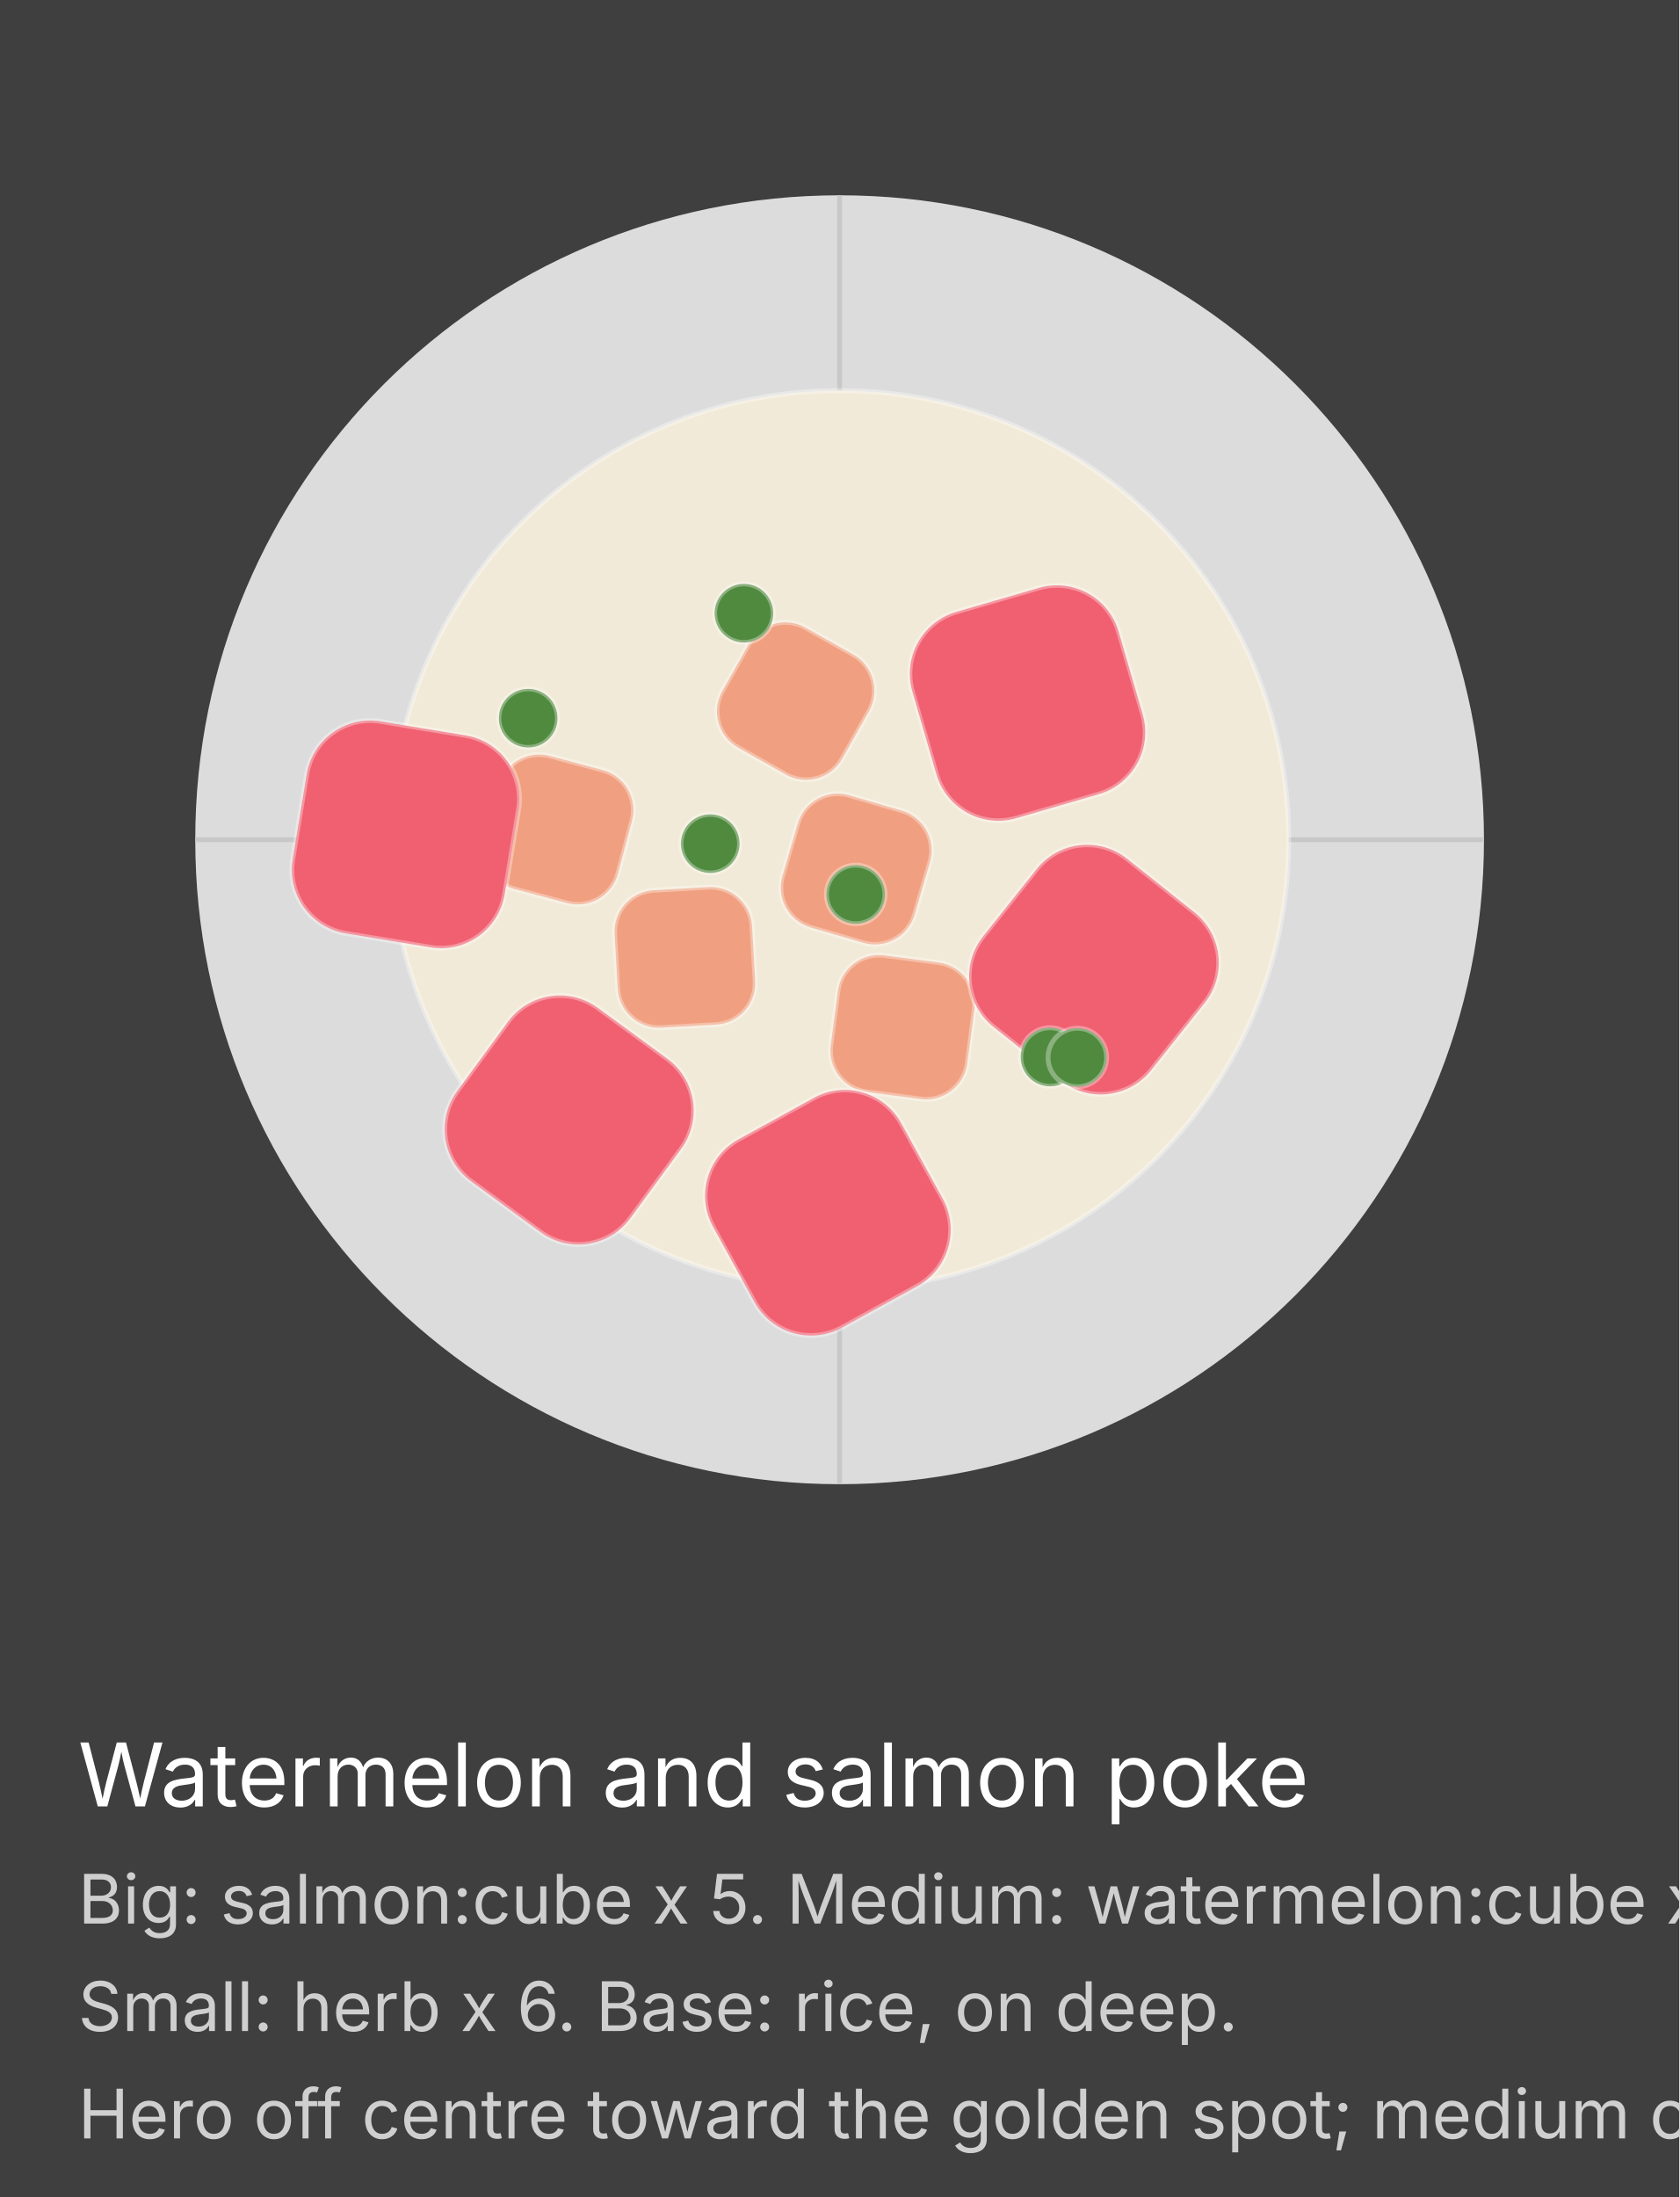
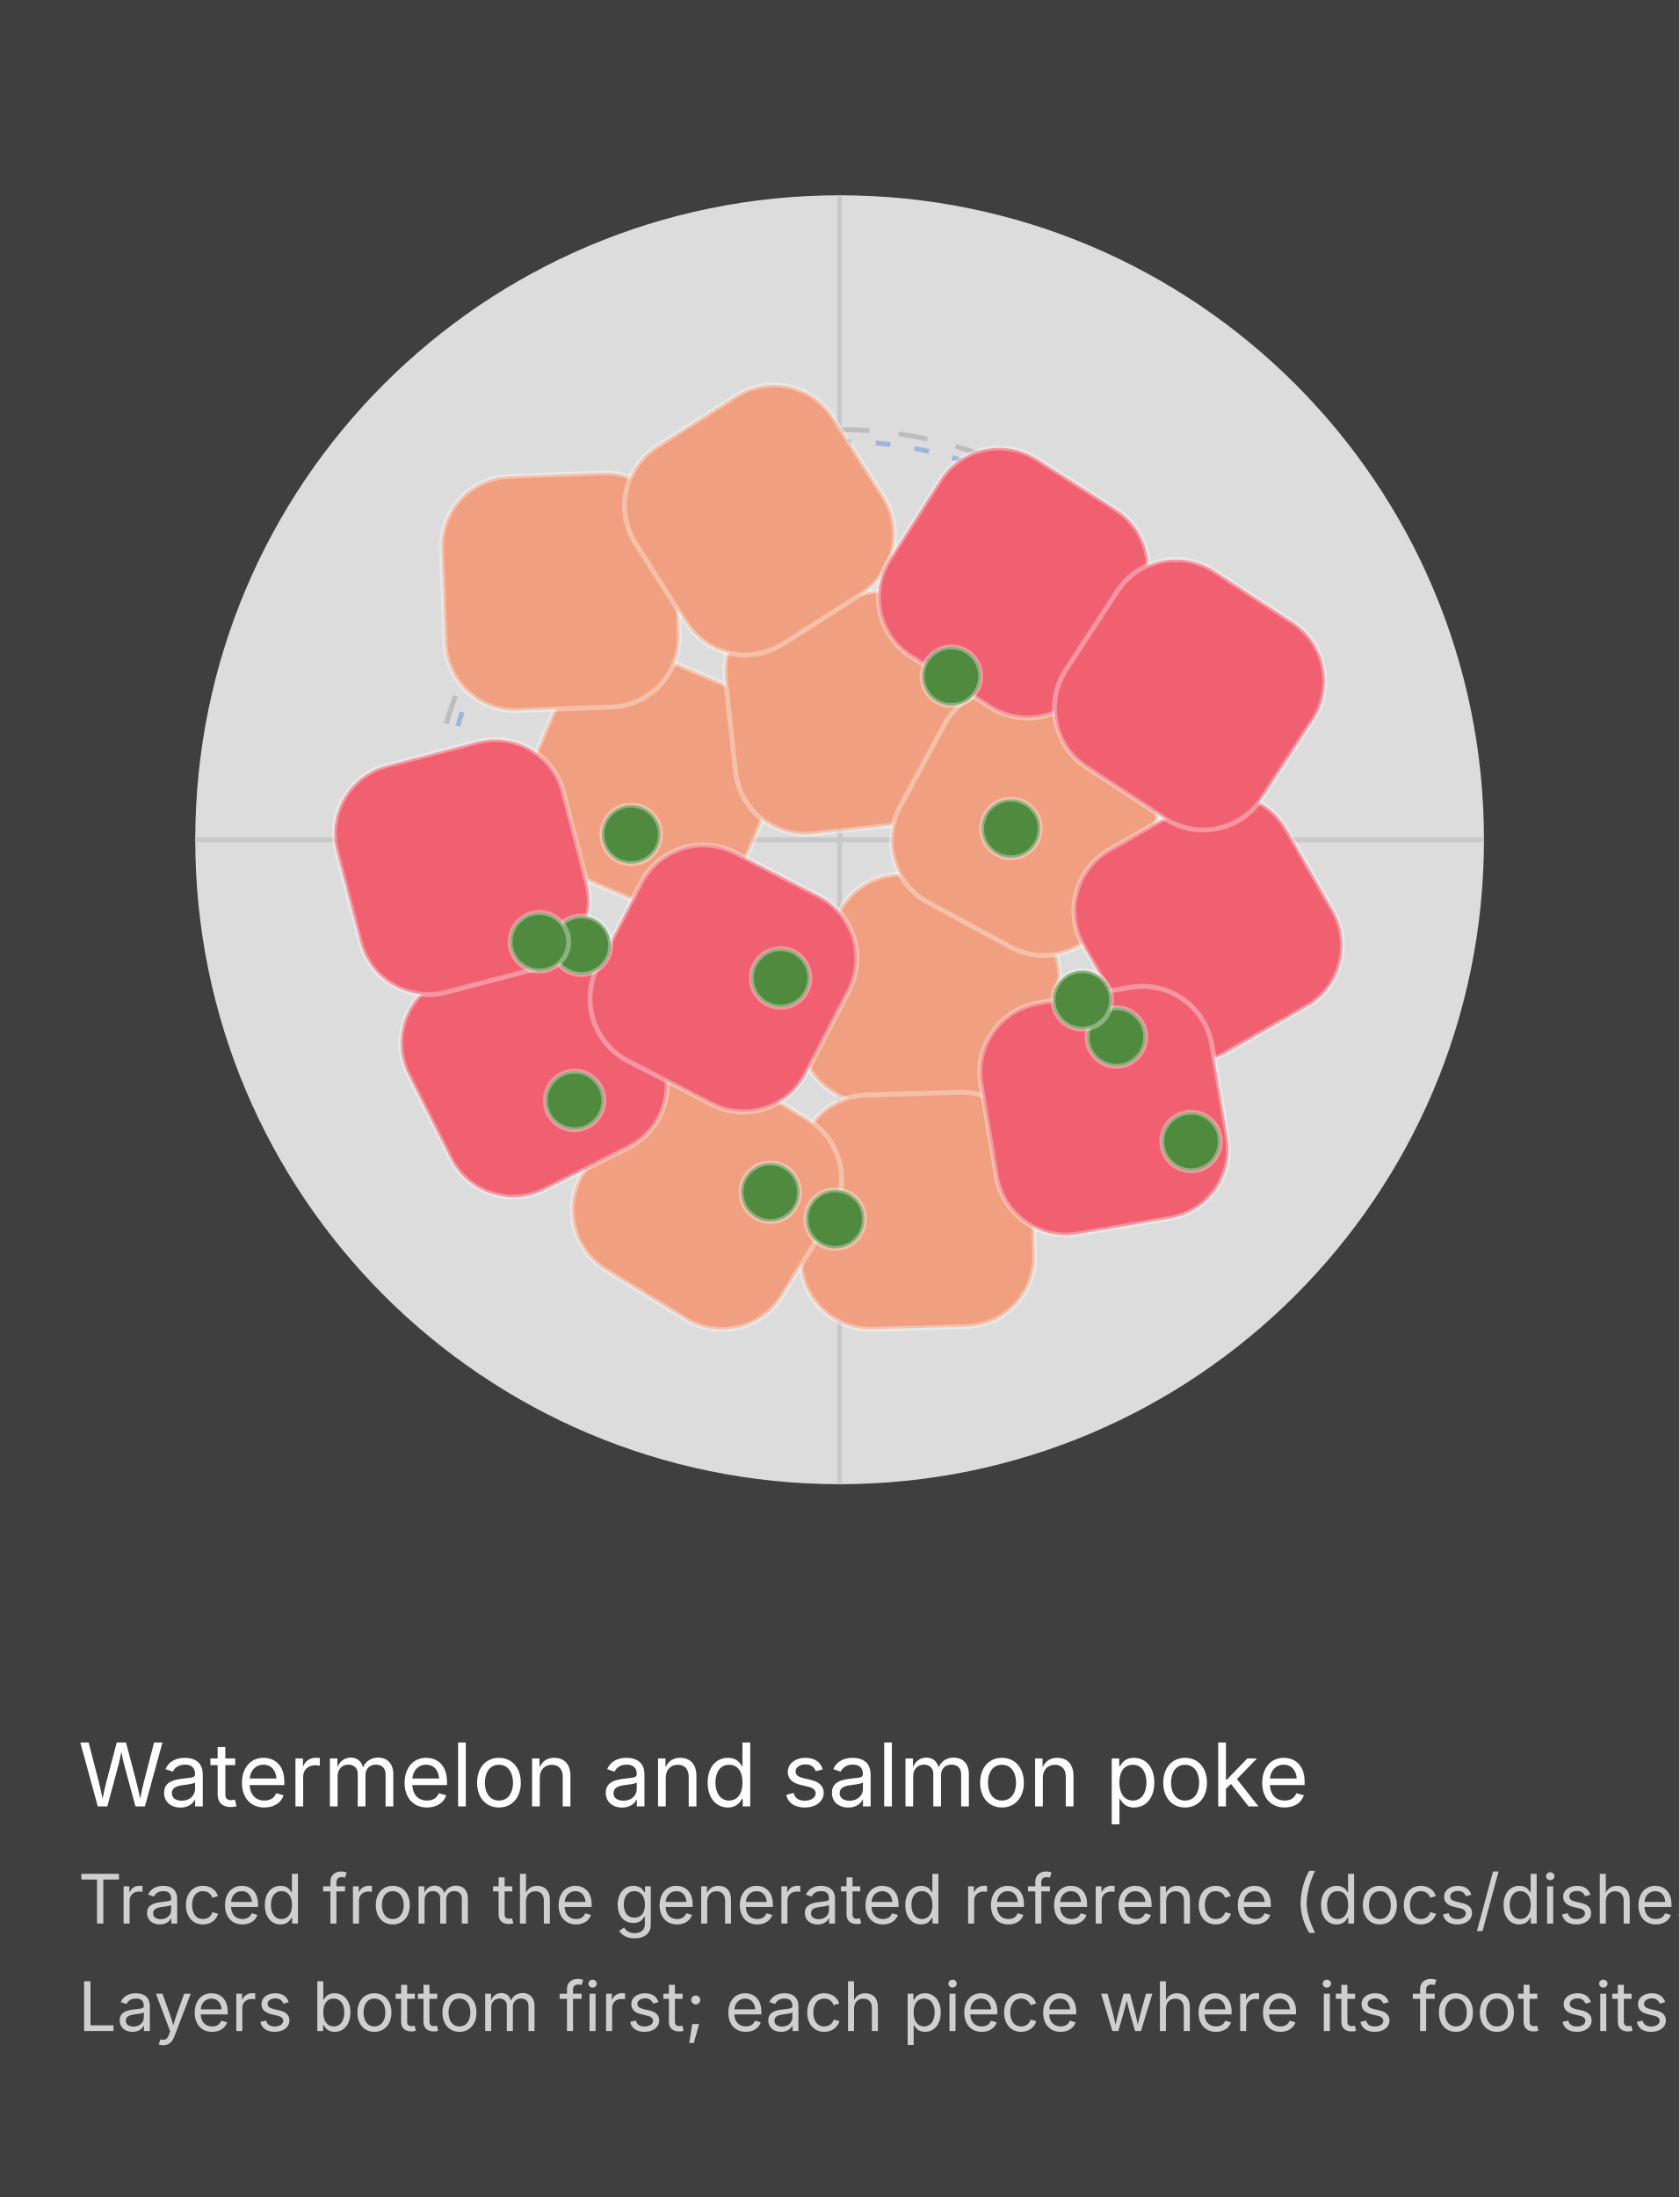
<svg xmlns="http://www.w3.org/2000/svg" width="344" height="450">
  <rect width="344" height="450" fill="#3f3f3f" />
  <circle cx="172.0" cy="172.0" r="132.0" fill="#dcdcdc" />
  <circle cx="172.0" cy="172.0" r="84.0" fill="none" stroke="#bdbdbd" stroke-dasharray="6 6" />
  <circle cx="172.0" cy="172.0" r="81.6" fill="none" stroke="#9fb6d8" stroke-dasharray="3 5" />
  <line x1="40.0" y1="172.0" x2="304.0" y2="172.0" stroke="#c8c8c8" />
  <line x1="172.0" y1="40.0" x2="172.0" y2="304.0" stroke="#c8c8c8" />
-   <circle transform="translate(172.0 172.0) rotate(0)" r="92.0" fill="#f2ead8" stroke="#ffffff55" />
-   <rect transform="translate(175.4 178.0) rotate(196.2562)" x="-14.1" y="-14.1" width="28.2" height="28.2" rx="8.5" fill="#f0a080" stroke="#ffffff55" />
-   <rect transform="translate(140.3 196.1) rotate(266.7711)" x="-14.1" y="-14.1" width="28.2" height="28.2" rx="8.5" fill="#f0a080" stroke="#ffffff55" />
-   <rect transform="translate(163.0 143.6) rotate(209.4333)" x="-14.1" y="-14.1" width="28.2" height="28.2" rx="8.5" fill="#f0a080" stroke="#ffffff55" />
-   <rect transform="translate(184.9 210.4) rotate(97.50647)" x="-14.1" y="-14.1" width="28.2" height="28.2" rx="8.5" fill="#f0a080" stroke="#ffffff55" />
-   <rect transform="translate(114.4 169.9) rotate(14.95736)" x="-14.1" y="-14.1" width="28.2" height="28.2" rx="8.5" fill="#f0a080" stroke="#ffffff55" />
-   <rect transform="translate(210.5 144.0) rotate(-16.2099)" x="-22.0" y="-22.0" width="44.0" height="44.0" rx="13.2" fill="#f06070" stroke="#ffffff55" />
-   <rect transform="translate(224.1 198.6) rotate(38.50834)" x="-22.0" y="-22.0" width="44.0" height="44.0" rx="13.2" fill="#f06070" stroke="#ffffff55" />
-   <rect transform="translate(169.6 248.4) rotate(61.17597)" x="-22.0" y="-22.0" width="44.0" height="44.0" rx="13.2" fill="#f06070" stroke="#ffffff55" />
-   <rect transform="translate(116.6 229.4) rotate(126.2051)" x="-22.0" y="-22.0" width="44.0" height="44.0" rx="13.2" fill="#f06070" stroke="#ffffff55" />
-   <rect transform="translate(83.1 170.9) rotate(189.3399)" x="-22.0" y="-22.0" width="44.0" height="44.0" rx="13.2" fill="#f06070" stroke="#ffffff55" />
-   <circle transform="translate(152.4 125.6) rotate(0)" r="6.0" fill="#4f8a3e" stroke="#ffffff55" />
-   <circle transform="translate(175.3 183.2) rotate(0)" r="6.0" fill="#4f8a3e" stroke="#ffffff55" />
-   <circle transform="translate(108.2 147.1) rotate(0)" r="6.0" fill="#4f8a3e" stroke="#ffffff55" />
-   <circle transform="translate(145.5 172.8) rotate(0)" r="6.0" fill="#4f8a3e" stroke="#ffffff55" />
-   <circle transform="translate(215.1 216.5) rotate(0)" r="6.0" fill="#4f8a3e" stroke="#ffffff55" />
-   <circle transform="translate(220.7 216.6) rotate(0)" r="6.0" fill="#4f8a3e" stroke="#ffffff55" />
+   <rect transform="translate(190.4 205.7) rotate(109.6252)" x="-24.0" y="-24.0" width="48.0" height="48.0" rx="14.4" fill="#f0a080" stroke="#ffffff55" />
+   <rect transform="translate(133.5 159.9) rotate(113.08)" x="-24.0" y="-24.0" width="48.0" height="48.0" rx="14.4" fill="#f0a080" stroke="#ffffff55" />
+   <rect transform="translate(173.5 145.9) rotate(83.75678)" x="-24.0" y="-24.0" width="48.0" height="48.0" rx="14.4" fill="#f0a080" stroke="#ffffff55" />
+   <rect transform="translate(187.7 248.0) rotate(88.37721)" x="-24.0" y="-24.0" width="48.0" height="48.0" rx="14.4" fill="#f0a080" stroke="#ffffff55" />
+   <rect transform="translate(114.8 121.2) rotate(87.89853)" x="-24.0" y="-24.0" width="48.0" height="48.0" rx="14.4" fill="#f0a080" stroke="#ffffff55" />
+   <rect transform="translate(210.0 168.3) rotate(118.341)" x="-24.0" y="-24.0" width="48.0" height="48.0" rx="14.4" fill="#f0a080" stroke="#ffffff55" />
+   <rect transform="translate(144.8 244.7) rotate(121.6075)" x="-24.0" y="-24.0" width="48.0" height="48.0" rx="14.4" fill="#f0a080" stroke="#ffffff55" />
+   <rect transform="translate(155.6 106.5) rotate(57.52964)" x="-24.0" y="-24.0" width="48.0" height="48.0" rx="14.4" fill="#f0a080" stroke="#ffffff55" />
+   <rect transform="translate(247.5 190.1) rotate(60.17355)" x="-24.0" y="-24.0" width="48.0" height="48.0" rx="14.4" fill="#f06070" stroke="#ffffff55" />
+   <rect transform="translate(109.4 217.9) rotate(63.25285)" x="-24.0" y="-24.0" width="48.0" height="48.0" rx="14.4" fill="#f06070" stroke="#ffffff55" />
+   <rect transform="translate(207.6 119.4) rotate(122.5623)" x="-24.0" y="-24.0" width="48.0" height="48.0" rx="14.4" fill="#f06070" stroke="#ffffff55" />
+   <rect transform="translate(226.2 227.5) rotate(80.38676)" x="-24.0" y="-24.0" width="48.0" height="48.0" rx="14.4" fill="#f06070" stroke="#ffffff55" />
+   <rect transform="translate(94.6 177.6) rotate(75.3537)" x="-24.0" y="-24.0" width="48.0" height="48.0" rx="14.4" fill="#f06070" stroke="#ffffff55" />
+   <rect transform="translate(243.7 142.3) rotate(123.171)" x="-24.0" y="-24.0" width="48.0" height="48.0" rx="14.4" fill="#f06070" stroke="#ffffff55" />
+   <rect transform="translate(148.2 200.4) rotate(117.3214)" x="-24.0" y="-24.0" width="48.0" height="48.0" rx="14.4" fill="#f06070" stroke="#ffffff55" />
+   <circle transform="translate(157.8 244.2) rotate(0)" r="6.0" fill="#4f8a3e" stroke="#ffffff55" />
+   <circle transform="translate(159.9 200.3) rotate(0)" r="6.0" fill="#4f8a3e" stroke="#ffffff55" />
+   <circle transform="translate(119.1 193.6) rotate(0)" r="6.0" fill="#4f8a3e" stroke="#ffffff55" />
+   <circle transform="translate(129.3 170.9) rotate(0)" r="6.0" fill="#4f8a3e" stroke="#ffffff55" />
+   <circle transform="translate(228.7 212.4) rotate(0)" r="6.0" fill="#4f8a3e" stroke="#ffffff55" />
+   <circle transform="translate(117.7 225.4) rotate(0)" r="6.0" fill="#4f8a3e" stroke="#ffffff55" />
+   <circle transform="translate(207.1 169.7) rotate(0)" r="6.0" fill="#4f8a3e" stroke="#ffffff55" />
+   <circle transform="translate(110.5 192.9) rotate(0)" r="6.0" fill="#4f8a3e" stroke="#ffffff55" />
+   <circle transform="translate(171.1 249.7) rotate(0)" r="6.0" fill="#4f8a3e" stroke="#ffffff55" />
+   <circle transform="translate(194.9 138.5) rotate(0)" r="6.0" fill="#4f8a3e" stroke="#ffffff55" />
+   <circle transform="translate(244.0 233.8) rotate(0)" r="6.0" fill="#4f8a3e" stroke="#ffffff55" />
+   <circle transform="translate(221.7 204.8) rotate(0)" r="6.0" fill="#4f8a3e" stroke="#ffffff55" />
  <text x="16" y="370" fill="#ffffff" font-family="Inter, sans-serif" font-size="18">Watermelon and salmon poke</text>
-   <text x="16" y="394" fill="#cfcfcf" font-family="Inter, sans-serif" font-size="14">Big: salmon:cube x 5. Medium: watermelon:cube x 5.</text>
-   <text x="16" y="416" fill="#cfcfcf" font-family="Inter, sans-serif" font-size="14">Small: herb x 6. Base: rice, on deep.</text>
-   <text x="16" y="438" fill="#cfcfcf" font-family="Inter, sans-serif" font-size="14">Hero off centre toward the golden spot; medium on 62% of the ring, small clusters in the rest.</text>
+   <text x="16" y="394" fill="#cfcfcf" font-family="Inter, sans-serif" font-size="14">Traced from the generated reference (docs/dishes/refs).</text>
+   <text x="16" y="416" fill="#cfcfcf" font-family="Inter, sans-serif" font-size="14">Layers bottom first; each piece where its foot sits in the picture.</text>
+   <text x="16" y="438" fill="#cfcfcf" font-family="Inter, sans-serif" font-size="14" />
</svg>
